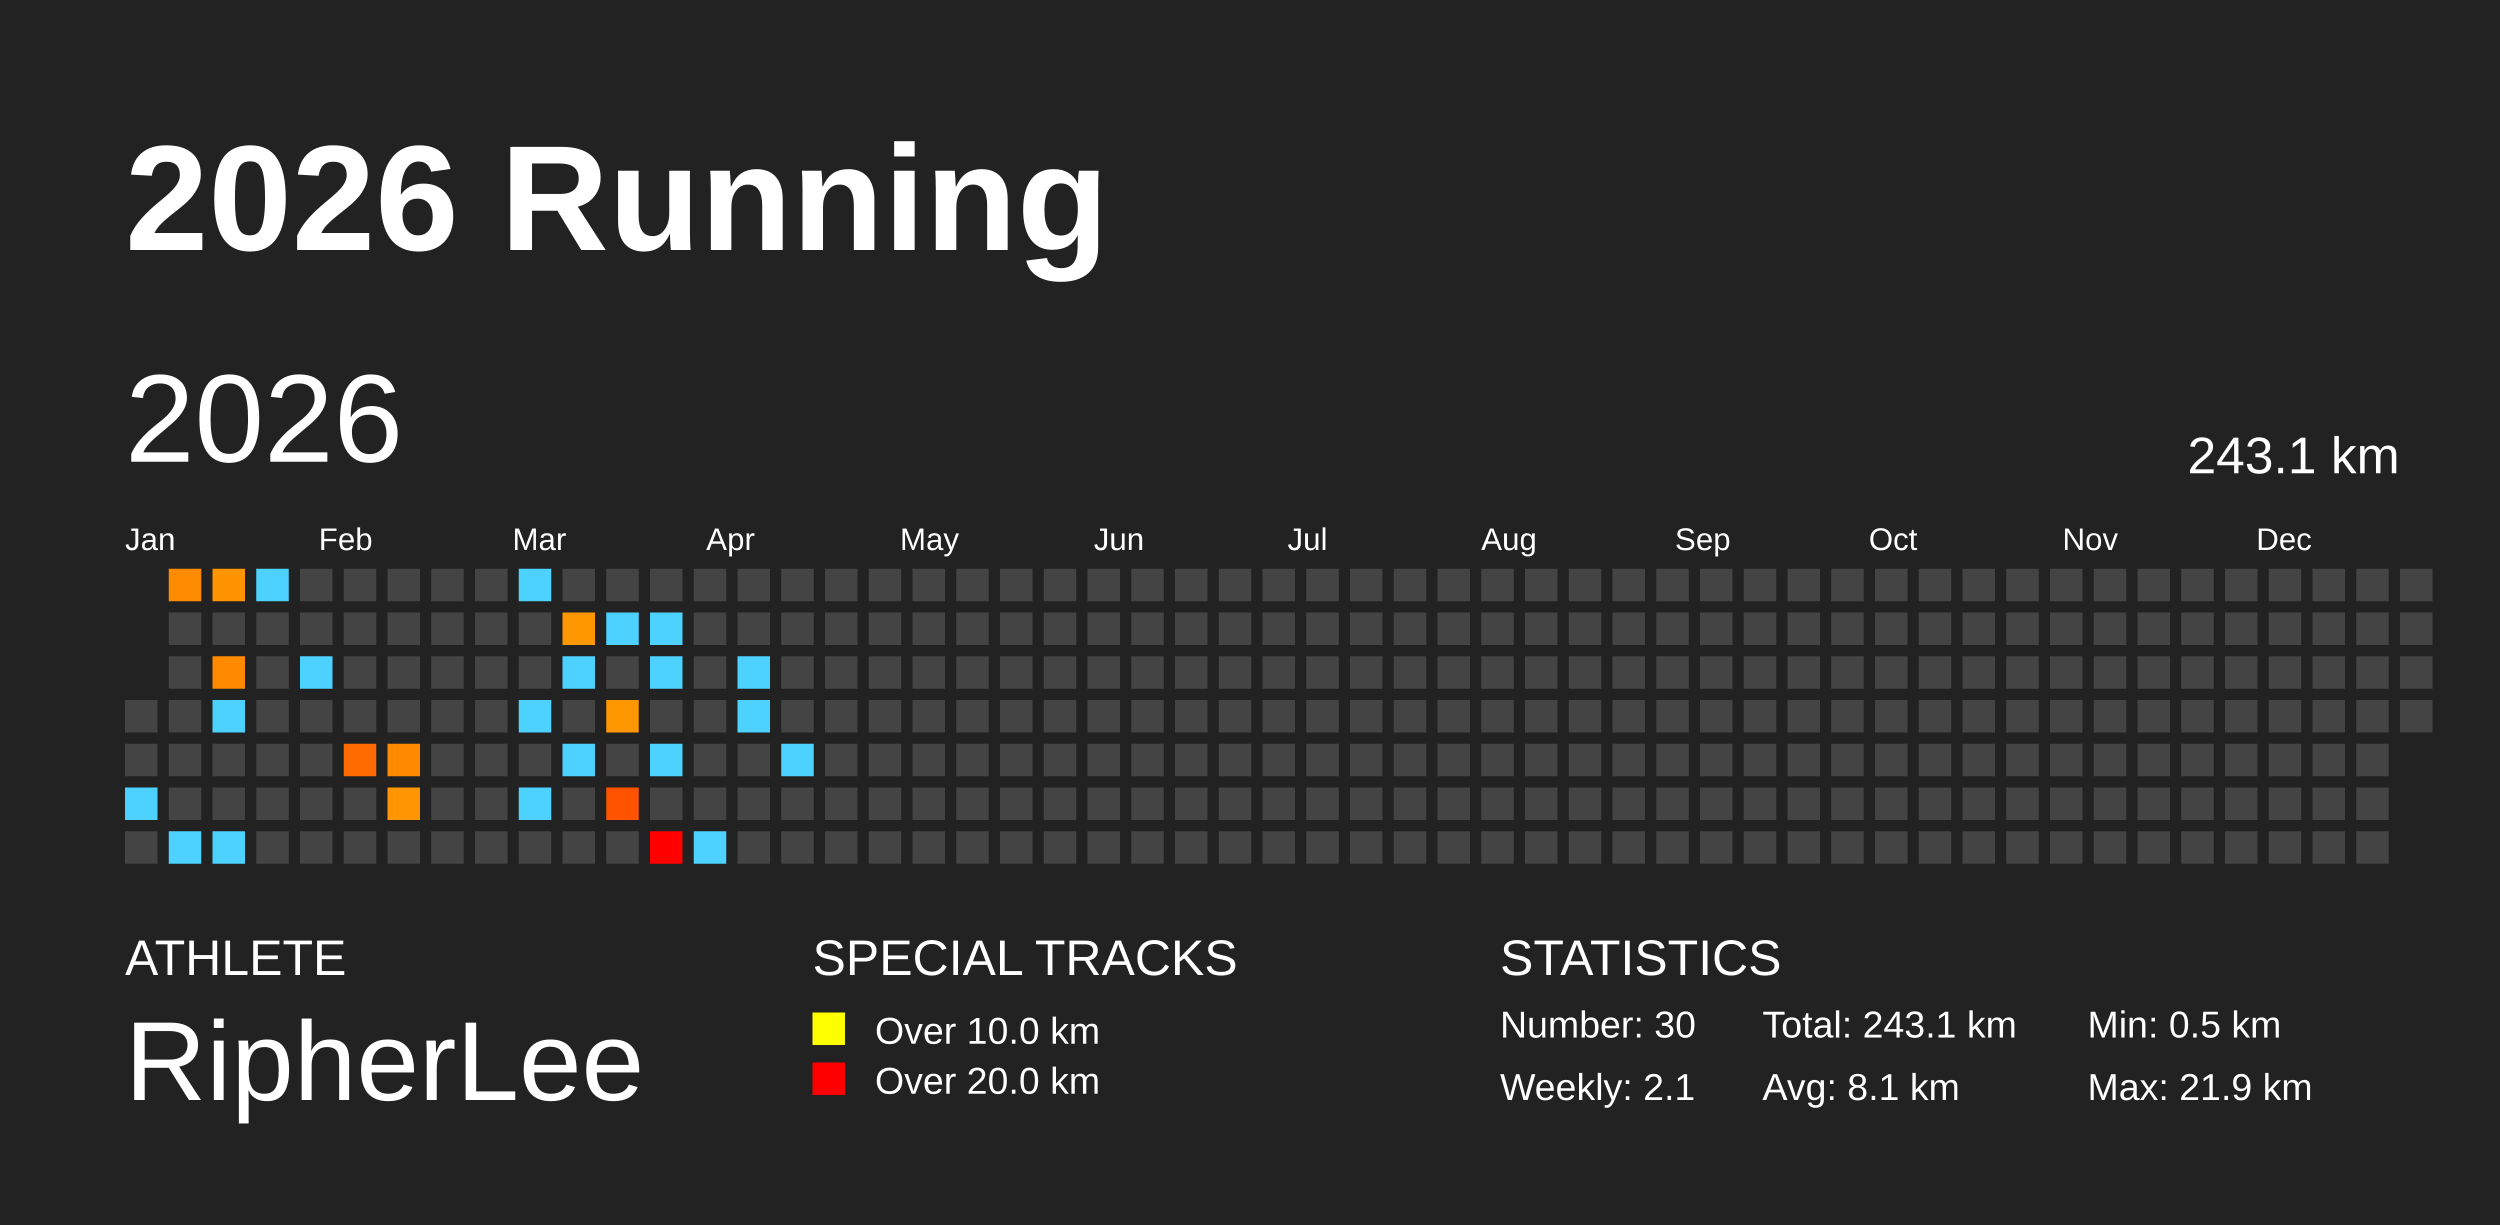
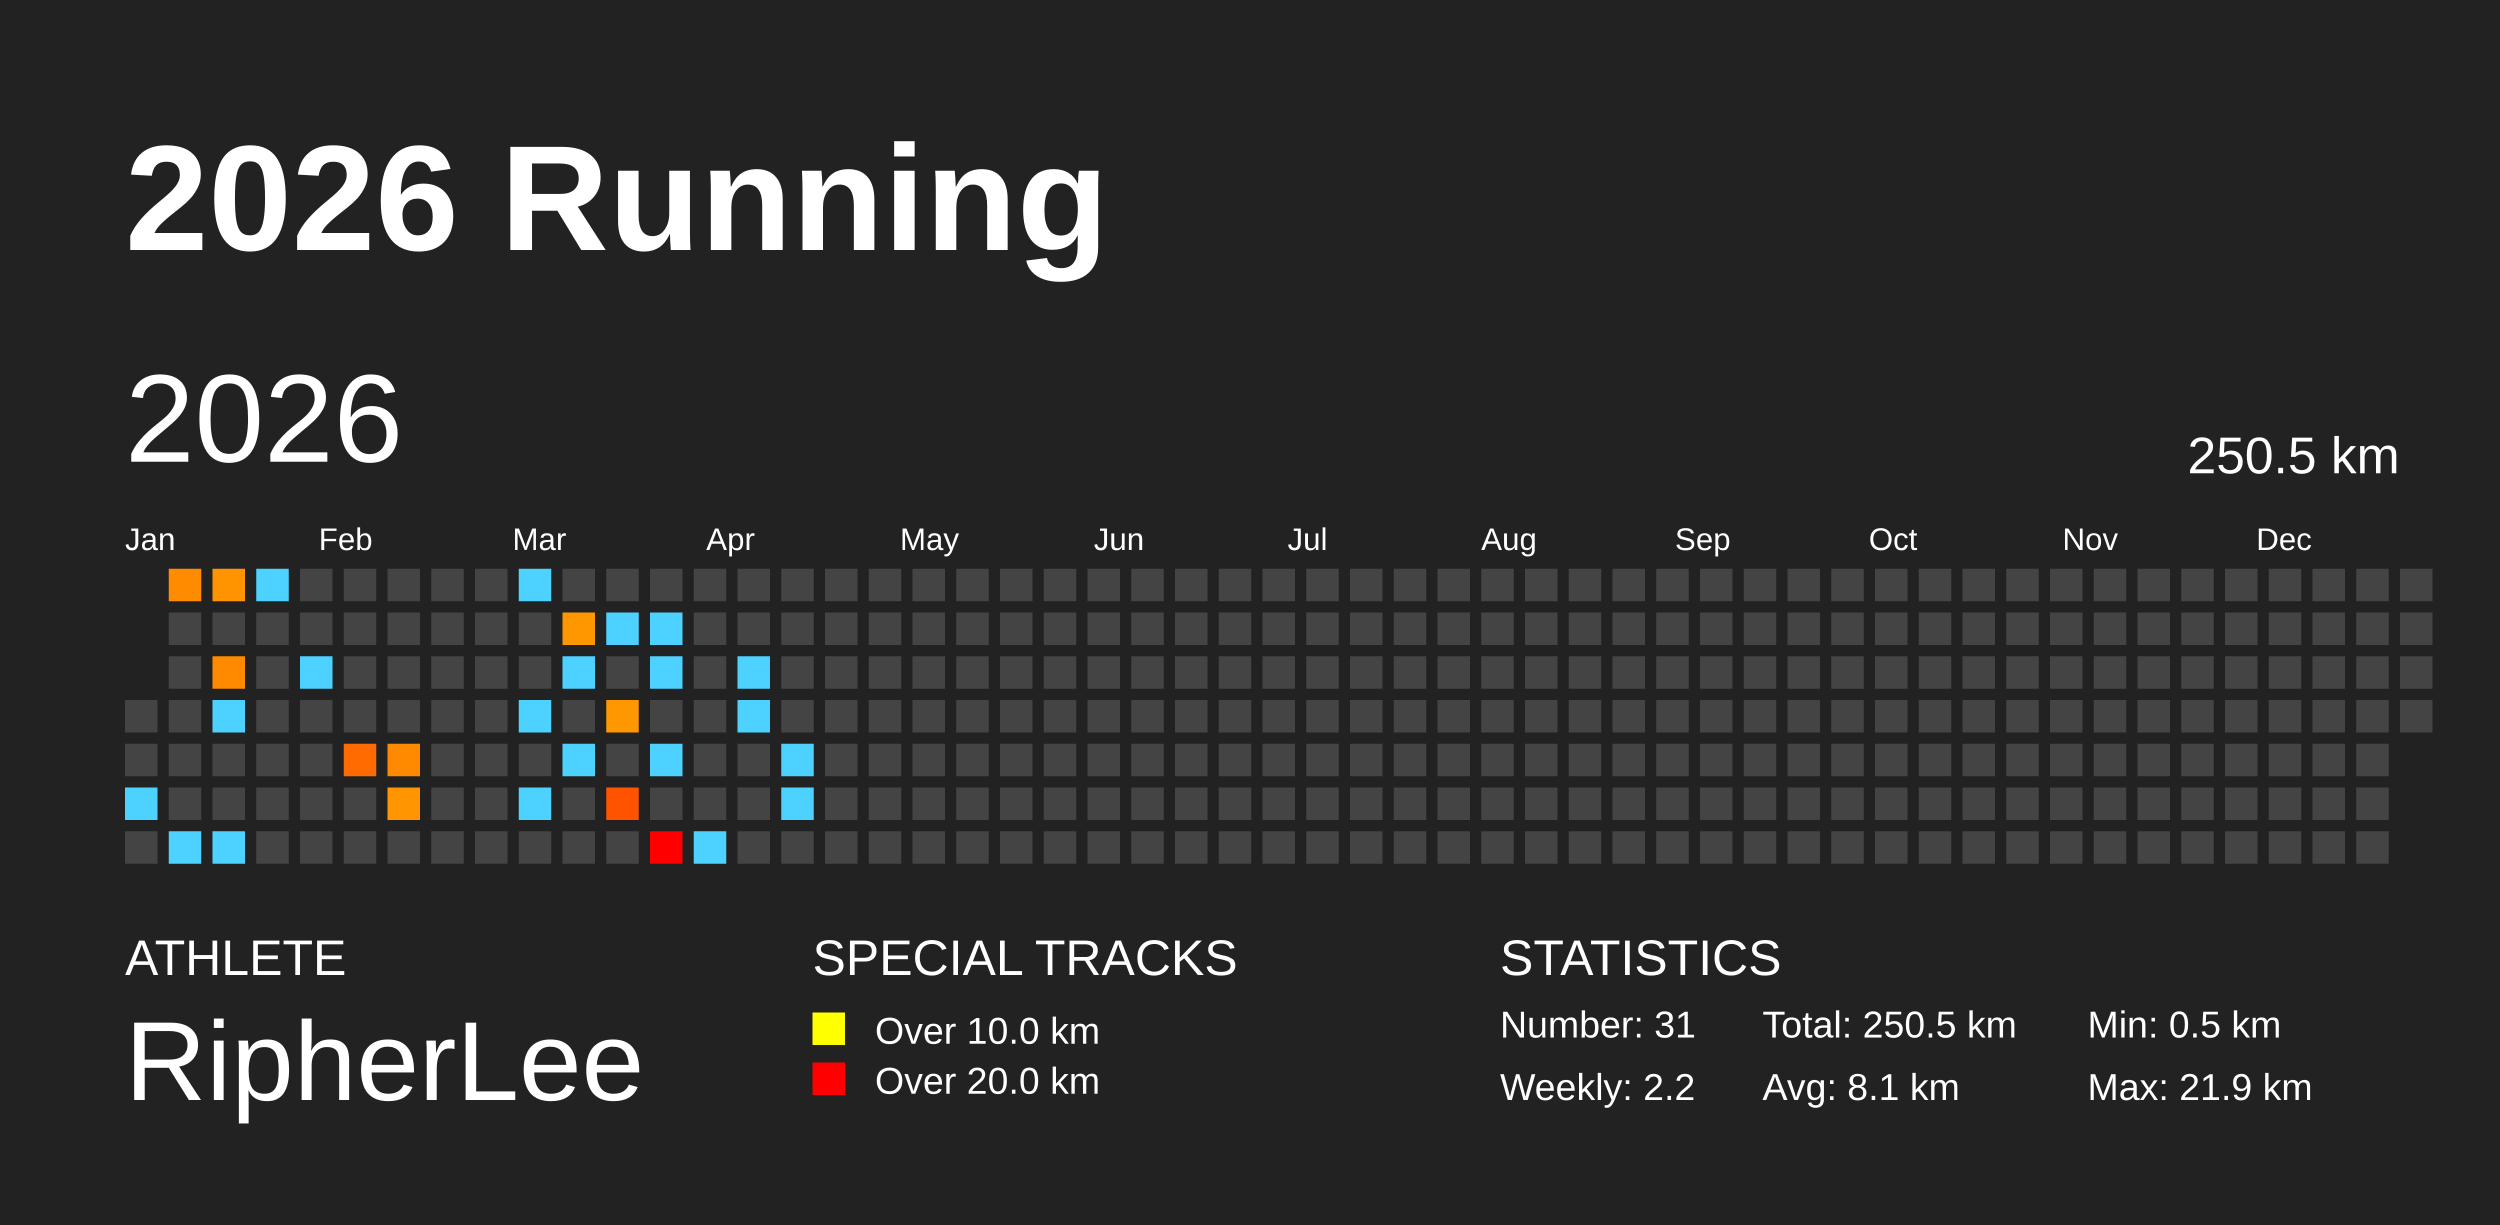
<svg xmlns="http://www.w3.org/2000/svg" baseProfile="full" height="98mm" version="1.1" viewBox="0,0,200,98" width="200mm">
  <defs />
  <rect fill="#222222" height="98" width="200" x="0" y="0" />
  <text fill="#FFFFFF" style="font-size:12px; font-family:Arial; font-weight:bold;" x="10" y="20">2026 Running</text>
  <text fill="#FFFFFF" style="font-size:4px; font-family:Arial" x="10" y="78">ATHLETE</text>
  <text fill="#FFFFFF" style="font-size:9px; font-family:Arial" x="10" y="88">RipherLee</text>
  <text fill="#FFFFFF" style="font-size:4px; font-family:Arial" x="65" y="78">SPECIAL TRACKS</text>
  <rect fill="yellow" height="2.6" width="2.6" x="65" y="81" />
  <text fill="#FFFFFF" style="font-size:3px; font-family:Arial" x="70" y="83.5">Over 10.0 km</text>
  <rect fill="red" height="2.6" width="2.6" x="65" y="85" />
  <text fill="#FFFFFF" style="font-size:3px; font-family:Arial" x="70" y="87.5">Over 20.0 km</text>
  <text fill="#FFFFFF" style="font-size:4px; font-family:Arial" x="120" y="78">STATISTICS</text>
-   <text fill="#FFFFFF" style="font-size:3px; font-family:Arial" x="120" y="83">Number: 30</text>
-   <text fill="#FFFFFF" style="font-size:3px; font-family:Arial" x="120" y="88">Weekly: 2.1</text>
-   <text fill="#FFFFFF" style="font-size:3px; font-family:Arial" x="141" y="83">Total: 243.1 km</text>
+   <text fill="#FFFFFF" style="font-size:3px; font-family:Arial" x="120" y="83">Number: 31</text>
+   <text fill="#FFFFFF" style="font-size:3px; font-family:Arial" x="120" y="88">Weekly: 2.2</text>
+   <text fill="#FFFFFF" style="font-size:3px; font-family:Arial" x="141" y="83">Total: 250.5 km</text>
  <text fill="#FFFFFF" style="font-size:3px; font-family:Arial" x="141" y="88">Avg: 8.1 km</text>
  <text fill="#FFFFFF" style="font-size:3px; font-family:Arial" x="167" y="83">Min: 0.5 km</text>
  <text fill="#FFFFFF" style="font-size:3px; font-family:Arial" x="167" y="88">Max: 21.9 km</text>
  <text dominant-baseline="hanging" fill="#FFFFFF" style="font-size:10.0px; font-family:Arial;" x="10" y="30">2026</text>
-   <text dominant-baseline="hanging" fill="#FFFFFF" style="font-size:4.125px; font-family:Arial;" x="175" y="35">243.1 km</text>
+   <text dominant-baseline="hanging" fill="#FFFFFF" style="font-size:4.125px; font-family:Arial;" x="175" y="35">250.5 km</text>
  <text fill="#FFFFFF" style="font-size:2.5px; font-family:Arial" x="10.0" y="44">Jan</text>
  <text fill="#FFFFFF" style="font-size:2.5px; font-family:Arial" x="25.5" y="44">Feb</text>
  <text fill="#FFFFFF" style="font-size:2.5px; font-family:Arial" x="41.0" y="44">Mar</text>
  <text fill="#FFFFFF" style="font-size:2.5px; font-family:Arial" x="56.5" y="44">Apr</text>
  <text fill="#FFFFFF" style="font-size:2.5px; font-family:Arial" x="72.0" y="44">May</text>
  <text fill="#FFFFFF" style="font-size:2.5px; font-family:Arial" x="87.5" y="44">Jun</text>
  <text fill="#FFFFFF" style="font-size:2.5px; font-family:Arial" x="103.0" y="44">Jul</text>
  <text fill="#FFFFFF" style="font-size:2.5px; font-family:Arial" x="118.5" y="44">Aug</text>
  <text fill="#FFFFFF" style="font-size:2.5px; font-family:Arial" x="134.0" y="44">Sep</text>
  <text fill="#FFFFFF" style="font-size:2.5px; font-family:Arial" x="149.5" y="44">Oct</text>
  <text fill="#FFFFFF" style="font-size:2.5px; font-family:Arial" x="165.0" y="44">Nov</text>
  <text fill="#FFFFFF" style="font-size:2.5px; font-family:Arial" x="180.5" y="44">Dec</text>
  <rect fill="#444444" height="2.6" width="2.6" x="10.0" y="56.0" />
  <rect fill="#444444" height="2.6" width="2.6" x="10.0" y="59.5" />
  <rect fill="#4dd2ff" height="2.6" width="2.6" x="10.0" y="63.0" />
  <rect fill="#444444" height="2.6" width="2.6" x="10.0" y="66.5" />
  <rect fill="#ff8c00" height="2.6" width="2.6" x="13.5" y="45.5" />
  <rect fill="#444444" height="2.6" width="2.6" x="13.5" y="49.0" />
  <rect fill="#444444" height="2.6" width="2.6" x="13.5" y="52.5" />
  <rect fill="#444444" height="2.6" width="2.6" x="13.5" y="56.0" />
  <rect fill="#444444" height="2.6" width="2.6" x="13.5" y="59.5" />
  <rect fill="#444444" height="2.6" width="2.6" x="13.5" y="63.0" />
  <rect fill="#4dd2ff" height="2.6" width="2.6" x="13.5" y="66.5" />
  <rect fill="#ff9300" height="2.6" width="2.6" x="17.0" y="45.5" />
  <rect fill="#444444" height="2.6" width="2.6" x="17.0" y="49.0" />
  <rect fill="#ff8a00" height="2.6" width="2.6" x="17.0" y="52.5" />
  <rect fill="#4dd2ff" height="2.6" width="2.6" x="17.0" y="56.0" />
  <rect fill="#444444" height="2.6" width="2.6" x="17.0" y="59.5" />
  <rect fill="#444444" height="2.6" width="2.6" x="17.0" y="63.0" />
  <rect fill="#4dd2ff" height="2.6" width="2.6" x="17.0" y="66.5" />
  <rect fill="#4dd2ff" height="2.6" width="2.6" x="20.5" y="45.5" />
  <rect fill="#444444" height="2.6" width="2.6" x="20.5" y="49.0" />
  <rect fill="#444444" height="2.6" width="2.6" x="20.5" y="52.5" />
  <rect fill="#444444" height="2.6" width="2.6" x="20.5" y="56.0" />
  <rect fill="#444444" height="2.6" width="2.6" x="20.5" y="59.5" />
  <rect fill="#444444" height="2.6" width="2.6" x="20.5" y="63.0" />
  <rect fill="#444444" height="2.6" width="2.6" x="20.5" y="66.5" />
  <rect fill="#444444" height="2.6" width="2.6" x="24.0" y="45.5" />
  <rect fill="#444444" height="2.6" width="2.6" x="24.0" y="49.0" />
  <rect fill="#4dd2ff" height="2.6" width="2.6" x="24.0" y="52.5" />
  <rect fill="#444444" height="2.6" width="2.6" x="24.0" y="56.0" />
  <rect fill="#444444" height="2.6" width="2.6" x="24.0" y="59.5" />
  <rect fill="#444444" height="2.6" width="2.6" x="24.0" y="63.0" />
  <rect fill="#444444" height="2.6" width="2.6" x="24.0" y="66.5" />
  <rect fill="#444444" height="2.6" width="2.6" x="27.5" y="45.5" />
  <rect fill="#444444" height="2.6" width="2.6" x="27.5" y="49.0" />
  <rect fill="#444444" height="2.6" width="2.6" x="27.5" y="52.5" />
  <rect fill="#444444" height="2.6" width="2.6" x="27.5" y="56.0" />
  <rect fill="#ff6b00" height="2.6" width="2.6" x="27.5" y="59.5" />
  <rect fill="#444444" height="2.6" width="2.6" x="27.5" y="63.0" />
  <rect fill="#444444" height="2.6" width="2.6" x="27.5" y="66.5" />
  <rect fill="#444444" height="2.6" width="2.6" x="31.0" y="45.5" />
  <rect fill="#444444" height="2.6" width="2.6" x="31.0" y="49.0" />
  <rect fill="#444444" height="2.6" width="2.6" x="31.0" y="52.5" />
  <rect fill="#444444" height="2.6" width="2.6" x="31.0" y="56.0" />
  <rect fill="#ff8a00" height="2.6" width="2.6" x="31.0" y="59.5" />
  <rect fill="#ff9500" height="2.6" width="2.6" x="31.0" y="63.0" />
  <rect fill="#444444" height="2.6" width="2.6" x="31.0" y="66.5" />
  <rect fill="#444444" height="2.6" width="2.6" x="34.5" y="45.5" />
  <rect fill="#444444" height="2.6" width="2.6" x="34.5" y="49.0" />
  <rect fill="#444444" height="2.6" width="2.6" x="34.5" y="52.5" />
  <rect fill="#444444" height="2.6" width="2.6" x="34.5" y="56.0" />
  <rect fill="#444444" height="2.6" width="2.6" x="34.5" y="59.5" />
  <rect fill="#444444" height="2.6" width="2.6" x="34.5" y="63.0" />
  <rect fill="#444444" height="2.6" width="2.6" x="34.5" y="66.5" />
  <rect fill="#444444" height="2.6" width="2.6" x="38.0" y="45.5" />
  <rect fill="#444444" height="2.6" width="2.6" x="38.0" y="49.0" />
  <rect fill="#444444" height="2.6" width="2.6" x="38.0" y="52.5" />
  <rect fill="#444444" height="2.6" width="2.6" x="38.0" y="56.0" />
  <rect fill="#444444" height="2.6" width="2.6" x="38.0" y="59.5" />
  <rect fill="#444444" height="2.6" width="2.6" x="38.0" y="63.0" />
  <rect fill="#444444" height="2.6" width="2.6" x="38.0" y="66.5" />
  <rect fill="#4dd2ff" height="2.6" width="2.6" x="41.5" y="45.5" />
  <rect fill="#444444" height="2.6" width="2.6" x="41.5" y="49.0" />
  <rect fill="#444444" height="2.6" width="2.6" x="41.5" y="52.5" />
  <rect fill="#4dd2ff" height="2.6" width="2.6" x="41.5" y="56.0" />
  <rect fill="#444444" height="2.6" width="2.6" x="41.5" y="59.5" />
  <rect fill="#4dd2ff" height="2.6" width="2.6" x="41.5" y="63.0" />
  <rect fill="#444444" height="2.6" width="2.6" x="41.5" y="66.5" />
  <rect fill="#444444" height="2.6" width="2.6" x="45.0" y="45.5" />
  <rect fill="#ff9800" height="2.6" width="2.6" x="45.0" y="49.0" />
  <rect fill="#4dd2ff" height="2.6" width="2.6" x="45.0" y="52.5" />
  <rect fill="#444444" height="2.6" width="2.6" x="45.0" y="56.0" />
  <rect fill="#4dd2ff" height="2.6" width="2.6" x="45.0" y="59.5" />
  <rect fill="#444444" height="2.6" width="2.6" x="45.0" y="63.0" />
  <rect fill="#444444" height="2.6" width="2.6" x="45.0" y="66.5" />
  <rect fill="#444444" height="2.6" width="2.6" x="48.5" y="45.5" />
  <rect fill="#4dd2ff" height="2.6" width="2.6" x="48.5" y="49.0" />
  <rect fill="#444444" height="2.6" width="2.6" x="48.5" y="52.5" />
  <rect fill="#ff9800" height="2.6" width="2.6" x="48.5" y="56.0" />
  <rect fill="#444444" height="2.6" width="2.6" x="48.5" y="59.5" />
  <rect fill="#ff5300" height="2.6" width="2.6" x="48.5" y="63.0" />
  <rect fill="#444444" height="2.6" width="2.6" x="48.5" y="66.5" />
  <rect fill="#444444" height="2.6" width="2.6" x="52.0" y="45.5" />
  <rect fill="#4dd2ff" height="2.6" width="2.6" x="52.0" y="49.0" />
  <rect fill="#4dd2ff" height="2.6" width="2.6" x="52.0" y="52.5" />
  <rect fill="#444444" height="2.6" width="2.6" x="52.0" y="56.0" />
  <rect fill="#4dd2ff" height="2.6" width="2.6" x="52.0" y="59.5" />
  <rect fill="#444444" height="2.6" width="2.6" x="52.0" y="63.0" />
  <rect fill="red" height="2.6" width="2.6" x="52.0" y="66.5" />
  <rect fill="#444444" height="2.6" width="2.6" x="55.5" y="45.5" />
  <rect fill="#444444" height="2.6" width="2.6" x="55.5" y="49.0" />
  <rect fill="#444444" height="2.6" width="2.6" x="55.5" y="52.5" />
  <rect fill="#444444" height="2.6" width="2.6" x="55.5" y="56.0" />
  <rect fill="#444444" height="2.6" width="2.6" x="55.5" y="59.5" />
  <rect fill="#444444" height="2.6" width="2.6" x="55.5" y="63.0" />
  <rect fill="#4dd2ff" height="2.6" width="2.6" x="55.5" y="66.5" />
  <rect fill="#444444" height="2.6" width="2.6" x="59.0" y="45.5" />
  <rect fill="#444444" height="2.6" width="2.6" x="59.0" y="49.0" />
  <rect fill="#4dd2ff" height="2.6" width="2.6" x="59.0" y="52.5" />
  <rect fill="#4dd2ff" height="2.6" width="2.6" x="59.0" y="56.0" />
  <rect fill="#444444" height="2.6" width="2.6" x="59.0" y="59.5" />
  <rect fill="#444444" height="2.6" width="2.6" x="59.0" y="63.0" />
  <rect fill="#444444" height="2.6" width="2.6" x="59.0" y="66.5" />
  <rect fill="#444444" height="2.6" width="2.6" x="62.5" y="45.5" />
  <rect fill="#444444" height="2.6" width="2.6" x="62.5" y="49.0" />
  <rect fill="#444444" height="2.6" width="2.6" x="62.5" y="52.5" />
  <rect fill="#444444" height="2.6" width="2.6" x="62.5" y="56.0" />
  <rect fill="#4dd2ff" height="2.6" width="2.6" x="62.5" y="59.5" />
-   <rect fill="#444444" height="2.6" width="2.6" x="62.5" y="63.0" />
+   <rect fill="#4dd2ff" height="2.6" width="2.6" x="62.5" y="63.0" />
  <rect fill="#444444" height="2.6" width="2.6" x="62.5" y="66.5" />
  <rect fill="#444444" height="2.6" width="2.6" x="66.0" y="45.5" />
  <rect fill="#444444" height="2.6" width="2.6" x="66.0" y="49.0" />
  <rect fill="#444444" height="2.6" width="2.6" x="66.0" y="52.5" />
  <rect fill="#444444" height="2.6" width="2.6" x="66.0" y="56.0" />
  <rect fill="#444444" height="2.6" width="2.6" x="66.0" y="59.5" />
  <rect fill="#444444" height="2.6" width="2.6" x="66.0" y="63.0" />
  <rect fill="#444444" height="2.6" width="2.6" x="66.0" y="66.5" />
  <rect fill="#444444" height="2.6" width="2.6" x="69.5" y="45.5" />
  <rect fill="#444444" height="2.6" width="2.6" x="69.5" y="49.0" />
  <rect fill="#444444" height="2.6" width="2.6" x="69.5" y="52.5" />
  <rect fill="#444444" height="2.6" width="2.6" x="69.5" y="56.0" />
  <rect fill="#444444" height="2.6" width="2.6" x="69.5" y="59.5" />
  <rect fill="#444444" height="2.6" width="2.6" x="69.5" y="63.0" />
  <rect fill="#444444" height="2.6" width="2.6" x="69.5" y="66.5" />
  <rect fill="#444444" height="2.6" width="2.6" x="73.0" y="45.5" />
  <rect fill="#444444" height="2.6" width="2.6" x="73.0" y="49.0" />
  <rect fill="#444444" height="2.6" width="2.6" x="73.0" y="52.5" />
  <rect fill="#444444" height="2.6" width="2.6" x="73.0" y="56.0" />
  <rect fill="#444444" height="2.6" width="2.6" x="73.0" y="59.5" />
  <rect fill="#444444" height="2.6" width="2.6" x="73.0" y="63.0" />
  <rect fill="#444444" height="2.6" width="2.6" x="73.0" y="66.5" />
  <rect fill="#444444" height="2.6" width="2.6" x="76.5" y="45.5" />
  <rect fill="#444444" height="2.6" width="2.6" x="76.5" y="49.0" />
  <rect fill="#444444" height="2.6" width="2.6" x="76.5" y="52.5" />
  <rect fill="#444444" height="2.6" width="2.6" x="76.5" y="56.0" />
  <rect fill="#444444" height="2.6" width="2.6" x="76.5" y="59.5" />
  <rect fill="#444444" height="2.6" width="2.6" x="76.5" y="63.0" />
  <rect fill="#444444" height="2.6" width="2.6" x="76.5" y="66.5" />
  <rect fill="#444444" height="2.6" width="2.6" x="80.0" y="45.5" />
  <rect fill="#444444" height="2.6" width="2.6" x="80.0" y="49.0" />
  <rect fill="#444444" height="2.6" width="2.6" x="80.0" y="52.5" />
  <rect fill="#444444" height="2.6" width="2.6" x="80.0" y="56.0" />
  <rect fill="#444444" height="2.6" width="2.6" x="80.0" y="59.5" />
  <rect fill="#444444" height="2.6" width="2.6" x="80.0" y="63.0" />
  <rect fill="#444444" height="2.6" width="2.6" x="80.0" y="66.5" />
  <rect fill="#444444" height="2.6" width="2.6" x="83.5" y="45.5" />
  <rect fill="#444444" height="2.6" width="2.6" x="83.5" y="49.0" />
  <rect fill="#444444" height="2.6" width="2.6" x="83.5" y="52.5" />
  <rect fill="#444444" height="2.6" width="2.6" x="83.5" y="56.0" />
  <rect fill="#444444" height="2.6" width="2.6" x="83.5" y="59.5" />
  <rect fill="#444444" height="2.6" width="2.6" x="83.5" y="63.0" />
  <rect fill="#444444" height="2.6" width="2.6" x="83.5" y="66.5" />
  <rect fill="#444444" height="2.6" width="2.6" x="87.0" y="45.5" />
  <rect fill="#444444" height="2.6" width="2.6" x="87.0" y="49.0" />
  <rect fill="#444444" height="2.6" width="2.6" x="87.0" y="52.5" />
  <rect fill="#444444" height="2.6" width="2.6" x="87.0" y="56.0" />
  <rect fill="#444444" height="2.6" width="2.6" x="87.0" y="59.5" />
  <rect fill="#444444" height="2.6" width="2.6" x="87.0" y="63.0" />
  <rect fill="#444444" height="2.6" width="2.6" x="87.0" y="66.5" />
  <rect fill="#444444" height="2.6" width="2.6" x="90.5" y="45.5" />
  <rect fill="#444444" height="2.6" width="2.6" x="90.5" y="49.0" />
  <rect fill="#444444" height="2.6" width="2.6" x="90.5" y="52.5" />
  <rect fill="#444444" height="2.6" width="2.6" x="90.5" y="56.0" />
  <rect fill="#444444" height="2.6" width="2.6" x="90.5" y="59.5" />
  <rect fill="#444444" height="2.6" width="2.6" x="90.5" y="63.0" />
  <rect fill="#444444" height="2.6" width="2.6" x="90.5" y="66.5" />
  <rect fill="#444444" height="2.6" width="2.6" x="94.0" y="45.5" />
  <rect fill="#444444" height="2.6" width="2.6" x="94.0" y="49.0" />
  <rect fill="#444444" height="2.6" width="2.6" x="94.0" y="52.5" />
  <rect fill="#444444" height="2.6" width="2.6" x="94.0" y="56.0" />
  <rect fill="#444444" height="2.6" width="2.6" x="94.0" y="59.5" />
  <rect fill="#444444" height="2.6" width="2.6" x="94.0" y="63.0" />
  <rect fill="#444444" height="2.6" width="2.6" x="94.0" y="66.5" />
  <rect fill="#444444" height="2.6" width="2.6" x="97.5" y="45.5" />
  <rect fill="#444444" height="2.6" width="2.6" x="97.5" y="49.0" />
  <rect fill="#444444" height="2.6" width="2.6" x="97.5" y="52.5" />
  <rect fill="#444444" height="2.6" width="2.6" x="97.5" y="56.0" />
  <rect fill="#444444" height="2.6" width="2.6" x="97.5" y="59.5" />
  <rect fill="#444444" height="2.6" width="2.6" x="97.5" y="63.0" />
  <rect fill="#444444" height="2.6" width="2.6" x="97.5" y="66.5" />
  <rect fill="#444444" height="2.6" width="2.6" x="101.0" y="45.5" />
  <rect fill="#444444" height="2.6" width="2.6" x="101.0" y="49.0" />
  <rect fill="#444444" height="2.6" width="2.6" x="101.0" y="52.5" />
  <rect fill="#444444" height="2.6" width="2.6" x="101.0" y="56.0" />
  <rect fill="#444444" height="2.6" width="2.6" x="101.0" y="59.5" />
  <rect fill="#444444" height="2.6" width="2.6" x="101.0" y="63.0" />
  <rect fill="#444444" height="2.6" width="2.6" x="101.0" y="66.5" />
  <rect fill="#444444" height="2.6" width="2.6" x="104.5" y="45.5" />
  <rect fill="#444444" height="2.6" width="2.6" x="104.5" y="49.0" />
  <rect fill="#444444" height="2.6" width="2.6" x="104.5" y="52.5" />
  <rect fill="#444444" height="2.6" width="2.6" x="104.5" y="56.0" />
  <rect fill="#444444" height="2.6" width="2.6" x="104.5" y="59.5" />
  <rect fill="#444444" height="2.6" width="2.6" x="104.5" y="63.0" />
  <rect fill="#444444" height="2.6" width="2.6" x="104.5" y="66.5" />
  <rect fill="#444444" height="2.6" width="2.6" x="108.0" y="45.5" />
  <rect fill="#444444" height="2.6" width="2.6" x="108.0" y="49.0" />
  <rect fill="#444444" height="2.6" width="2.6" x="108.0" y="52.5" />
  <rect fill="#444444" height="2.6" width="2.6" x="108.0" y="56.0" />
  <rect fill="#444444" height="2.6" width="2.6" x="108.0" y="59.5" />
  <rect fill="#444444" height="2.6" width="2.6" x="108.0" y="63.0" />
  <rect fill="#444444" height="2.6" width="2.6" x="108.0" y="66.5" />
  <rect fill="#444444" height="2.6" width="2.6" x="111.5" y="45.5" />
  <rect fill="#444444" height="2.6" width="2.6" x="111.5" y="49.0" />
  <rect fill="#444444" height="2.6" width="2.6" x="111.5" y="52.5" />
  <rect fill="#444444" height="2.6" width="2.6" x="111.5" y="56.0" />
  <rect fill="#444444" height="2.6" width="2.6" x="111.5" y="59.5" />
  <rect fill="#444444" height="2.6" width="2.6" x="111.5" y="63.0" />
  <rect fill="#444444" height="2.6" width="2.6" x="111.5" y="66.5" />
  <rect fill="#444444" height="2.6" width="2.6" x="115.0" y="45.5" />
  <rect fill="#444444" height="2.6" width="2.6" x="115.0" y="49.0" />
  <rect fill="#444444" height="2.6" width="2.6" x="115.0" y="52.5" />
  <rect fill="#444444" height="2.6" width="2.6" x="115.0" y="56.0" />
  <rect fill="#444444" height="2.6" width="2.6" x="115.0" y="59.5" />
  <rect fill="#444444" height="2.6" width="2.6" x="115.0" y="63.0" />
  <rect fill="#444444" height="2.6" width="2.6" x="115.0" y="66.5" />
  <rect fill="#444444" height="2.6" width="2.6" x="118.5" y="45.5" />
  <rect fill="#444444" height="2.6" width="2.6" x="118.5" y="49.0" />
  <rect fill="#444444" height="2.6" width="2.6" x="118.5" y="52.5" />
  <rect fill="#444444" height="2.6" width="2.6" x="118.5" y="56.0" />
  <rect fill="#444444" height="2.6" width="2.6" x="118.5" y="59.5" />
  <rect fill="#444444" height="2.6" width="2.6" x="118.5" y="63.0" />
  <rect fill="#444444" height="2.6" width="2.6" x="118.5" y="66.5" />
  <rect fill="#444444" height="2.6" width="2.6" x="122.0" y="45.5" />
  <rect fill="#444444" height="2.6" width="2.6" x="122.0" y="49.0" />
  <rect fill="#444444" height="2.6" width="2.6" x="122.0" y="52.5" />
  <rect fill="#444444" height="2.6" width="2.6" x="122.0" y="56.0" />
  <rect fill="#444444" height="2.6" width="2.6" x="122.0" y="59.5" />
  <rect fill="#444444" height="2.6" width="2.6" x="122.0" y="63.0" />
  <rect fill="#444444" height="2.6" width="2.6" x="122.0" y="66.5" />
  <rect fill="#444444" height="2.6" width="2.6" x="125.5" y="45.5" />
  <rect fill="#444444" height="2.6" width="2.6" x="125.5" y="49.0" />
  <rect fill="#444444" height="2.6" width="2.6" x="125.5" y="52.5" />
  <rect fill="#444444" height="2.6" width="2.6" x="125.5" y="56.0" />
  <rect fill="#444444" height="2.6" width="2.6" x="125.5" y="59.5" />
  <rect fill="#444444" height="2.6" width="2.6" x="125.5" y="63.0" />
  <rect fill="#444444" height="2.6" width="2.6" x="125.5" y="66.5" />
  <rect fill="#444444" height="2.6" width="2.6" x="129.0" y="45.5" />
  <rect fill="#444444" height="2.6" width="2.6" x="129.0" y="49.0" />
  <rect fill="#444444" height="2.6" width="2.6" x="129.0" y="52.5" />
  <rect fill="#444444" height="2.6" width="2.6" x="129.0" y="56.0" />
  <rect fill="#444444" height="2.6" width="2.6" x="129.0" y="59.5" />
  <rect fill="#444444" height="2.6" width="2.6" x="129.0" y="63.0" />
  <rect fill="#444444" height="2.6" width="2.6" x="129.0" y="66.5" />
  <rect fill="#444444" height="2.6" width="2.6" x="132.5" y="45.5" />
  <rect fill="#444444" height="2.6" width="2.6" x="132.5" y="49.0" />
  <rect fill="#444444" height="2.6" width="2.6" x="132.5" y="52.5" />
  <rect fill="#444444" height="2.6" width="2.6" x="132.5" y="56.0" />
  <rect fill="#444444" height="2.6" width="2.6" x="132.5" y="59.5" />
  <rect fill="#444444" height="2.6" width="2.6" x="132.5" y="63.0" />
  <rect fill="#444444" height="2.6" width="2.6" x="132.5" y="66.5" />
  <rect fill="#444444" height="2.6" width="2.6" x="136.0" y="45.5" />
  <rect fill="#444444" height="2.6" width="2.6" x="136.0" y="49.0" />
  <rect fill="#444444" height="2.6" width="2.6" x="136.0" y="52.5" />
  <rect fill="#444444" height="2.6" width="2.6" x="136.0" y="56.0" />
  <rect fill="#444444" height="2.6" width="2.6" x="136.0" y="59.5" />
  <rect fill="#444444" height="2.6" width="2.6" x="136.0" y="63.0" />
  <rect fill="#444444" height="2.6" width="2.6" x="136.0" y="66.5" />
  <rect fill="#444444" height="2.6" width="2.6" x="139.5" y="45.5" />
  <rect fill="#444444" height="2.6" width="2.6" x="139.5" y="49.0" />
  <rect fill="#444444" height="2.6" width="2.6" x="139.5" y="52.5" />
  <rect fill="#444444" height="2.6" width="2.6" x="139.5" y="56.0" />
  <rect fill="#444444" height="2.6" width="2.6" x="139.5" y="59.5" />
  <rect fill="#444444" height="2.6" width="2.6" x="139.5" y="63.0" />
  <rect fill="#444444" height="2.6" width="2.6" x="139.5" y="66.5" />
  <rect fill="#444444" height="2.6" width="2.6" x="143.0" y="45.5" />
  <rect fill="#444444" height="2.6" width="2.6" x="143.0" y="49.0" />
  <rect fill="#444444" height="2.6" width="2.6" x="143.0" y="52.5" />
  <rect fill="#444444" height="2.6" width="2.6" x="143.0" y="56.0" />
  <rect fill="#444444" height="2.6" width="2.6" x="143.0" y="59.5" />
  <rect fill="#444444" height="2.6" width="2.6" x="143.0" y="63.0" />
  <rect fill="#444444" height="2.6" width="2.6" x="143.0" y="66.5" />
  <rect fill="#444444" height="2.6" width="2.6" x="146.5" y="45.5" />
  <rect fill="#444444" height="2.6" width="2.6" x="146.5" y="49.0" />
  <rect fill="#444444" height="2.6" width="2.6" x="146.5" y="52.5" />
  <rect fill="#444444" height="2.6" width="2.6" x="146.5" y="56.0" />
  <rect fill="#444444" height="2.6" width="2.6" x="146.5" y="59.5" />
  <rect fill="#444444" height="2.6" width="2.6" x="146.5" y="63.0" />
  <rect fill="#444444" height="2.6" width="2.6" x="146.5" y="66.5" />
  <rect fill="#444444" height="2.6" width="2.6" x="150.0" y="45.5" />
  <rect fill="#444444" height="2.6" width="2.6" x="150.0" y="49.0" />
  <rect fill="#444444" height="2.6" width="2.6" x="150.0" y="52.5" />
  <rect fill="#444444" height="2.6" width="2.6" x="150.0" y="56.0" />
  <rect fill="#444444" height="2.6" width="2.6" x="150.0" y="59.5" />
  <rect fill="#444444" height="2.6" width="2.6" x="150.0" y="63.0" />
  <rect fill="#444444" height="2.6" width="2.6" x="150.0" y="66.5" />
  <rect fill="#444444" height="2.6" width="2.6" x="153.5" y="45.5" />
  <rect fill="#444444" height="2.6" width="2.6" x="153.5" y="49.0" />
  <rect fill="#444444" height="2.6" width="2.6" x="153.5" y="52.5" />
  <rect fill="#444444" height="2.6" width="2.6" x="153.5" y="56.0" />
  <rect fill="#444444" height="2.6" width="2.6" x="153.5" y="59.5" />
  <rect fill="#444444" height="2.6" width="2.6" x="153.5" y="63.0" />
  <rect fill="#444444" height="2.6" width="2.6" x="153.5" y="66.5" />
  <rect fill="#444444" height="2.6" width="2.6" x="157.0" y="45.5" />
  <rect fill="#444444" height="2.6" width="2.6" x="157.0" y="49.0" />
  <rect fill="#444444" height="2.6" width="2.6" x="157.0" y="52.5" />
  <rect fill="#444444" height="2.6" width="2.6" x="157.0" y="56.0" />
  <rect fill="#444444" height="2.6" width="2.6" x="157.0" y="59.5" />
  <rect fill="#444444" height="2.6" width="2.6" x="157.0" y="63.0" />
  <rect fill="#444444" height="2.6" width="2.6" x="157.0" y="66.5" />
  <rect fill="#444444" height="2.6" width="2.6" x="160.5" y="45.5" />
  <rect fill="#444444" height="2.6" width="2.6" x="160.5" y="49.0" />
  <rect fill="#444444" height="2.6" width="2.6" x="160.5" y="52.5" />
  <rect fill="#444444" height="2.6" width="2.6" x="160.5" y="56.0" />
  <rect fill="#444444" height="2.6" width="2.6" x="160.5" y="59.5" />
  <rect fill="#444444" height="2.6" width="2.6" x="160.5" y="63.0" />
  <rect fill="#444444" height="2.6" width="2.6" x="160.5" y="66.5" />
  <rect fill="#444444" height="2.6" width="2.6" x="164.0" y="45.5" />
  <rect fill="#444444" height="2.6" width="2.6" x="164.0" y="49.0" />
  <rect fill="#444444" height="2.6" width="2.6" x="164.0" y="52.5" />
  <rect fill="#444444" height="2.6" width="2.6" x="164.0" y="56.0" />
  <rect fill="#444444" height="2.6" width="2.6" x="164.0" y="59.5" />
  <rect fill="#444444" height="2.6" width="2.6" x="164.0" y="63.0" />
  <rect fill="#444444" height="2.6" width="2.6" x="164.0" y="66.5" />
  <rect fill="#444444" height="2.6" width="2.6" x="167.5" y="45.5" />
  <rect fill="#444444" height="2.6" width="2.6" x="167.5" y="49.0" />
  <rect fill="#444444" height="2.6" width="2.6" x="167.5" y="52.5" />
  <rect fill="#444444" height="2.6" width="2.6" x="167.5" y="56.0" />
  <rect fill="#444444" height="2.6" width="2.6" x="167.5" y="59.5" />
  <rect fill="#444444" height="2.6" width="2.6" x="167.5" y="63.0" />
  <rect fill="#444444" height="2.6" width="2.6" x="167.5" y="66.5" />
  <rect fill="#444444" height="2.6" width="2.6" x="171.0" y="45.5" />
  <rect fill="#444444" height="2.6" width="2.6" x="171.0" y="49.0" />
  <rect fill="#444444" height="2.6" width="2.6" x="171.0" y="52.5" />
  <rect fill="#444444" height="2.6" width="2.6" x="171.0" y="56.0" />
  <rect fill="#444444" height="2.6" width="2.6" x="171.0" y="59.5" />
  <rect fill="#444444" height="2.6" width="2.6" x="171.0" y="63.0" />
  <rect fill="#444444" height="2.6" width="2.6" x="171.0" y="66.5" />
  <rect fill="#444444" height="2.6" width="2.6" x="174.5" y="45.5" />
  <rect fill="#444444" height="2.6" width="2.6" x="174.5" y="49.0" />
  <rect fill="#444444" height="2.6" width="2.6" x="174.5" y="52.5" />
  <rect fill="#444444" height="2.6" width="2.6" x="174.5" y="56.0" />
  <rect fill="#444444" height="2.6" width="2.6" x="174.5" y="59.5" />
  <rect fill="#444444" height="2.6" width="2.6" x="174.5" y="63.0" />
  <rect fill="#444444" height="2.6" width="2.6" x="174.5" y="66.5" />
  <rect fill="#444444" height="2.6" width="2.6" x="178.0" y="45.5" />
  <rect fill="#444444" height="2.6" width="2.6" x="178.0" y="49.0" />
  <rect fill="#444444" height="2.6" width="2.6" x="178.0" y="52.5" />
  <rect fill="#444444" height="2.6" width="2.6" x="178.0" y="56.0" />
  <rect fill="#444444" height="2.6" width="2.6" x="178.0" y="59.5" />
  <rect fill="#444444" height="2.6" width="2.6" x="178.0" y="63.0" />
  <rect fill="#444444" height="2.6" width="2.6" x="178.0" y="66.5" />
  <rect fill="#444444" height="2.6" width="2.6" x="181.5" y="45.5" />
  <rect fill="#444444" height="2.6" width="2.6" x="181.5" y="49.0" />
  <rect fill="#444444" height="2.6" width="2.6" x="181.5" y="52.5" />
  <rect fill="#444444" height="2.6" width="2.6" x="181.5" y="56.0" />
  <rect fill="#444444" height="2.6" width="2.6" x="181.5" y="59.5" />
  <rect fill="#444444" height="2.6" width="2.6" x="181.5" y="63.0" />
  <rect fill="#444444" height="2.6" width="2.6" x="181.5" y="66.5" />
  <rect fill="#444444" height="2.6" width="2.6" x="185.0" y="45.5" />
  <rect fill="#444444" height="2.6" width="2.6" x="185.0" y="49.0" />
  <rect fill="#444444" height="2.6" width="2.6" x="185.0" y="52.5" />
  <rect fill="#444444" height="2.6" width="2.6" x="185.0" y="56.0" />
  <rect fill="#444444" height="2.6" width="2.6" x="185.0" y="59.5" />
  <rect fill="#444444" height="2.6" width="2.6" x="185.0" y="63.0" />
  <rect fill="#444444" height="2.6" width="2.6" x="185.0" y="66.5" />
  <rect fill="#444444" height="2.6" width="2.6" x="188.5" y="45.5" />
  <rect fill="#444444" height="2.6" width="2.6" x="188.5" y="49.0" />
  <rect fill="#444444" height="2.6" width="2.6" x="188.5" y="52.5" />
  <rect fill="#444444" height="2.6" width="2.6" x="188.5" y="56.0" />
  <rect fill="#444444" height="2.6" width="2.6" x="188.5" y="59.5" />
  <rect fill="#444444" height="2.6" width="2.6" x="188.5" y="63.0" />
  <rect fill="#444444" height="2.6" width="2.6" x="188.5" y="66.5" />
  <rect fill="#444444" height="2.6" width="2.6" x="192.0" y="45.5" />
  <rect fill="#444444" height="2.6" width="2.6" x="192.0" y="49.0" />
  <rect fill="#444444" height="2.6" width="2.6" x="192.0" y="52.5" />
  <rect fill="#444444" height="2.6" width="2.6" x="192.0" y="56.0" />
</svg>
